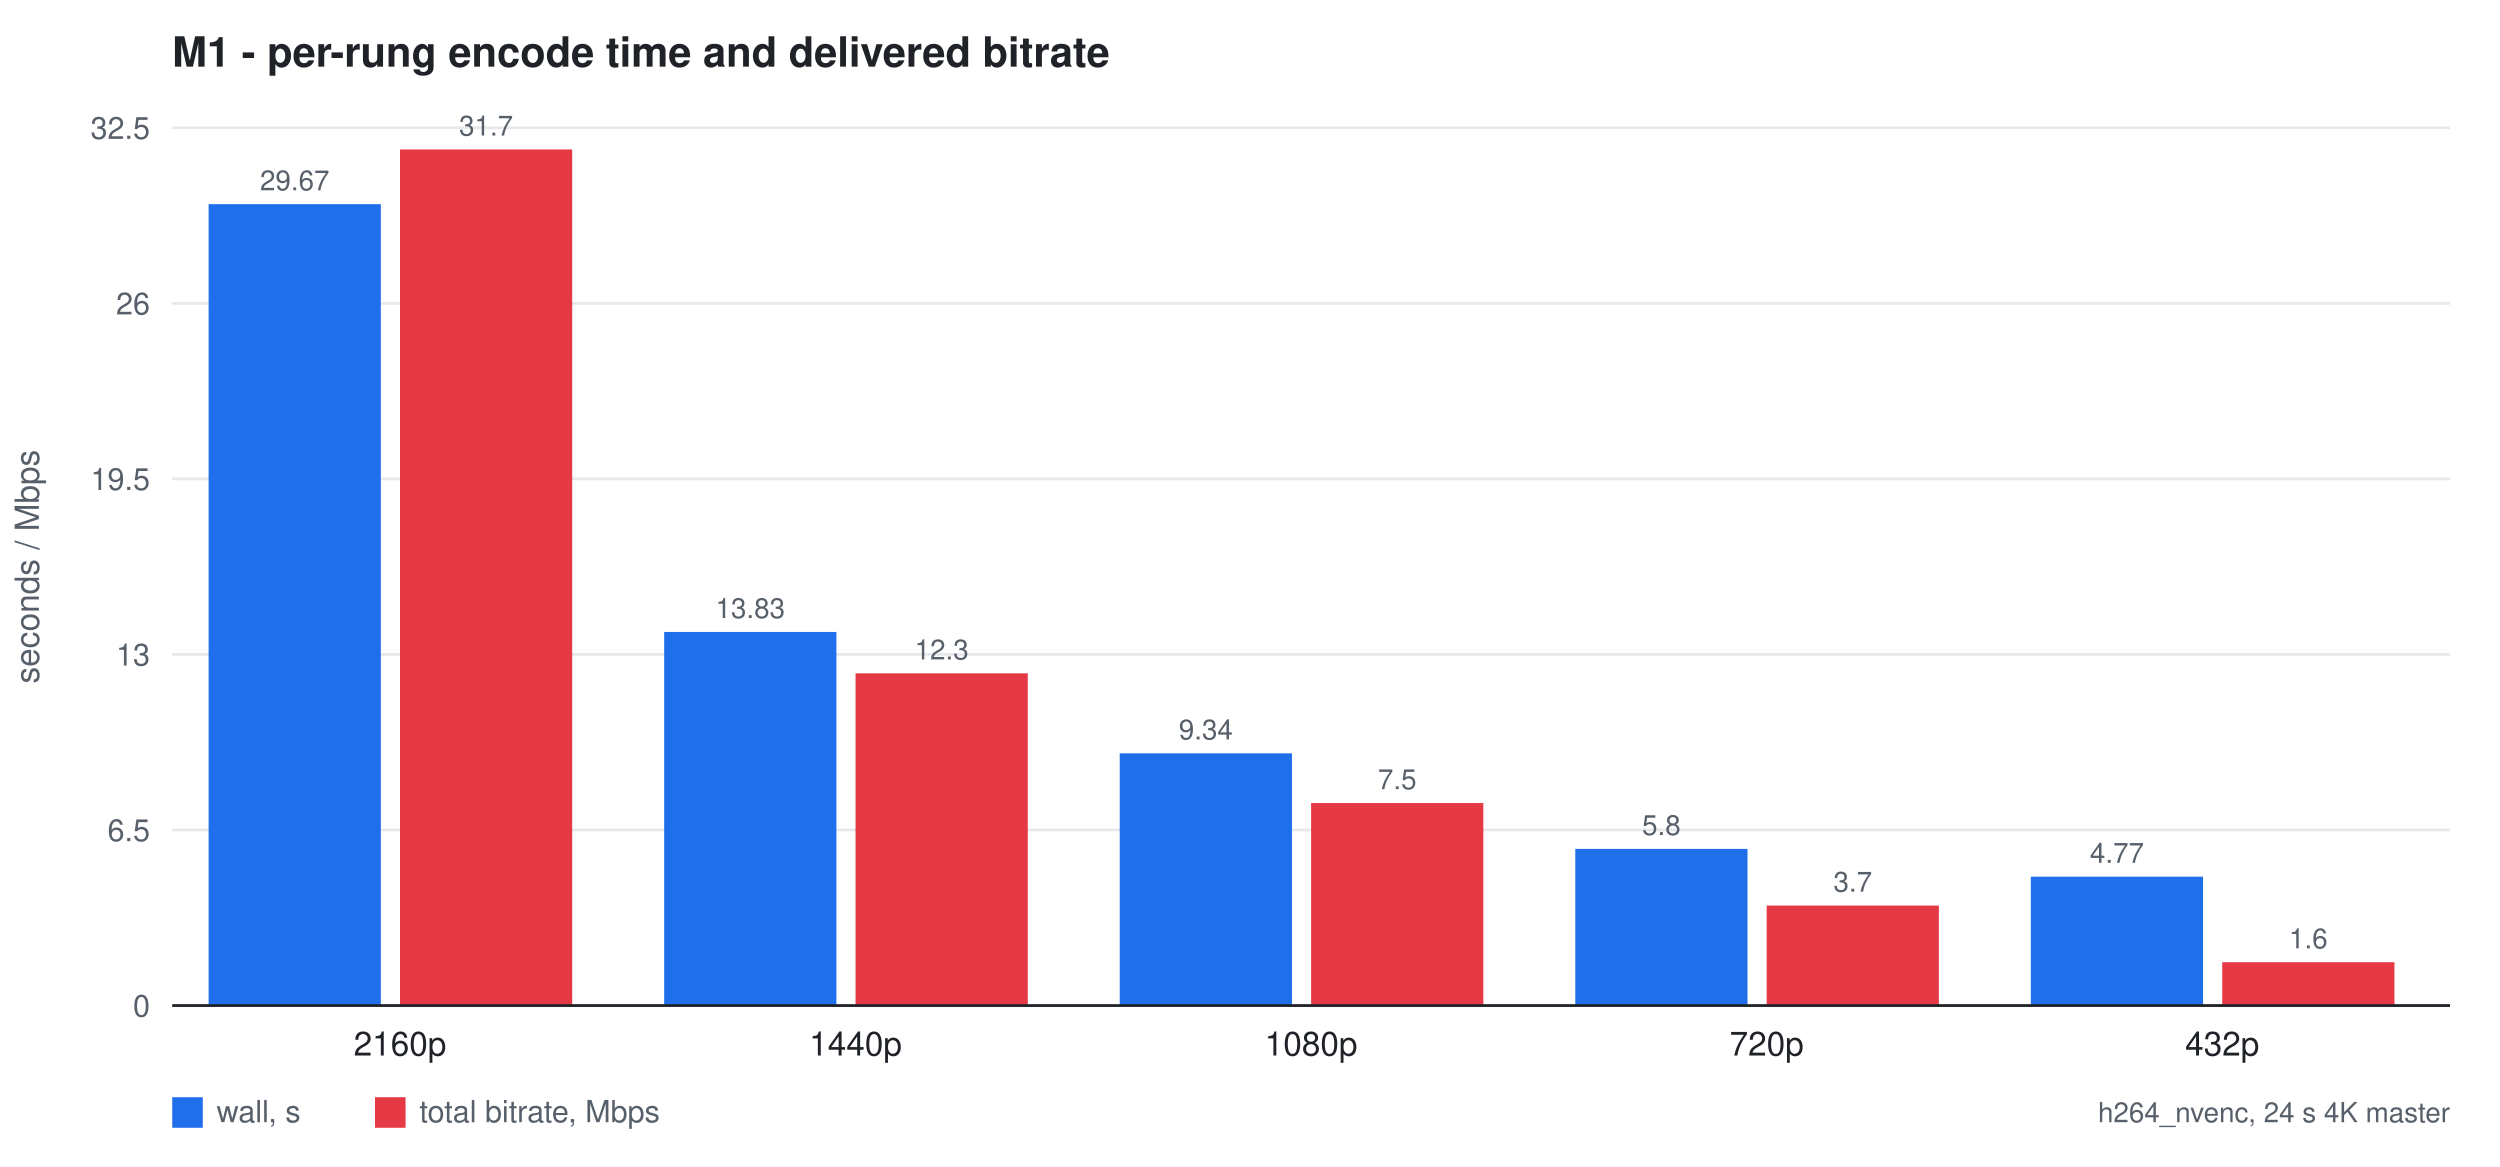
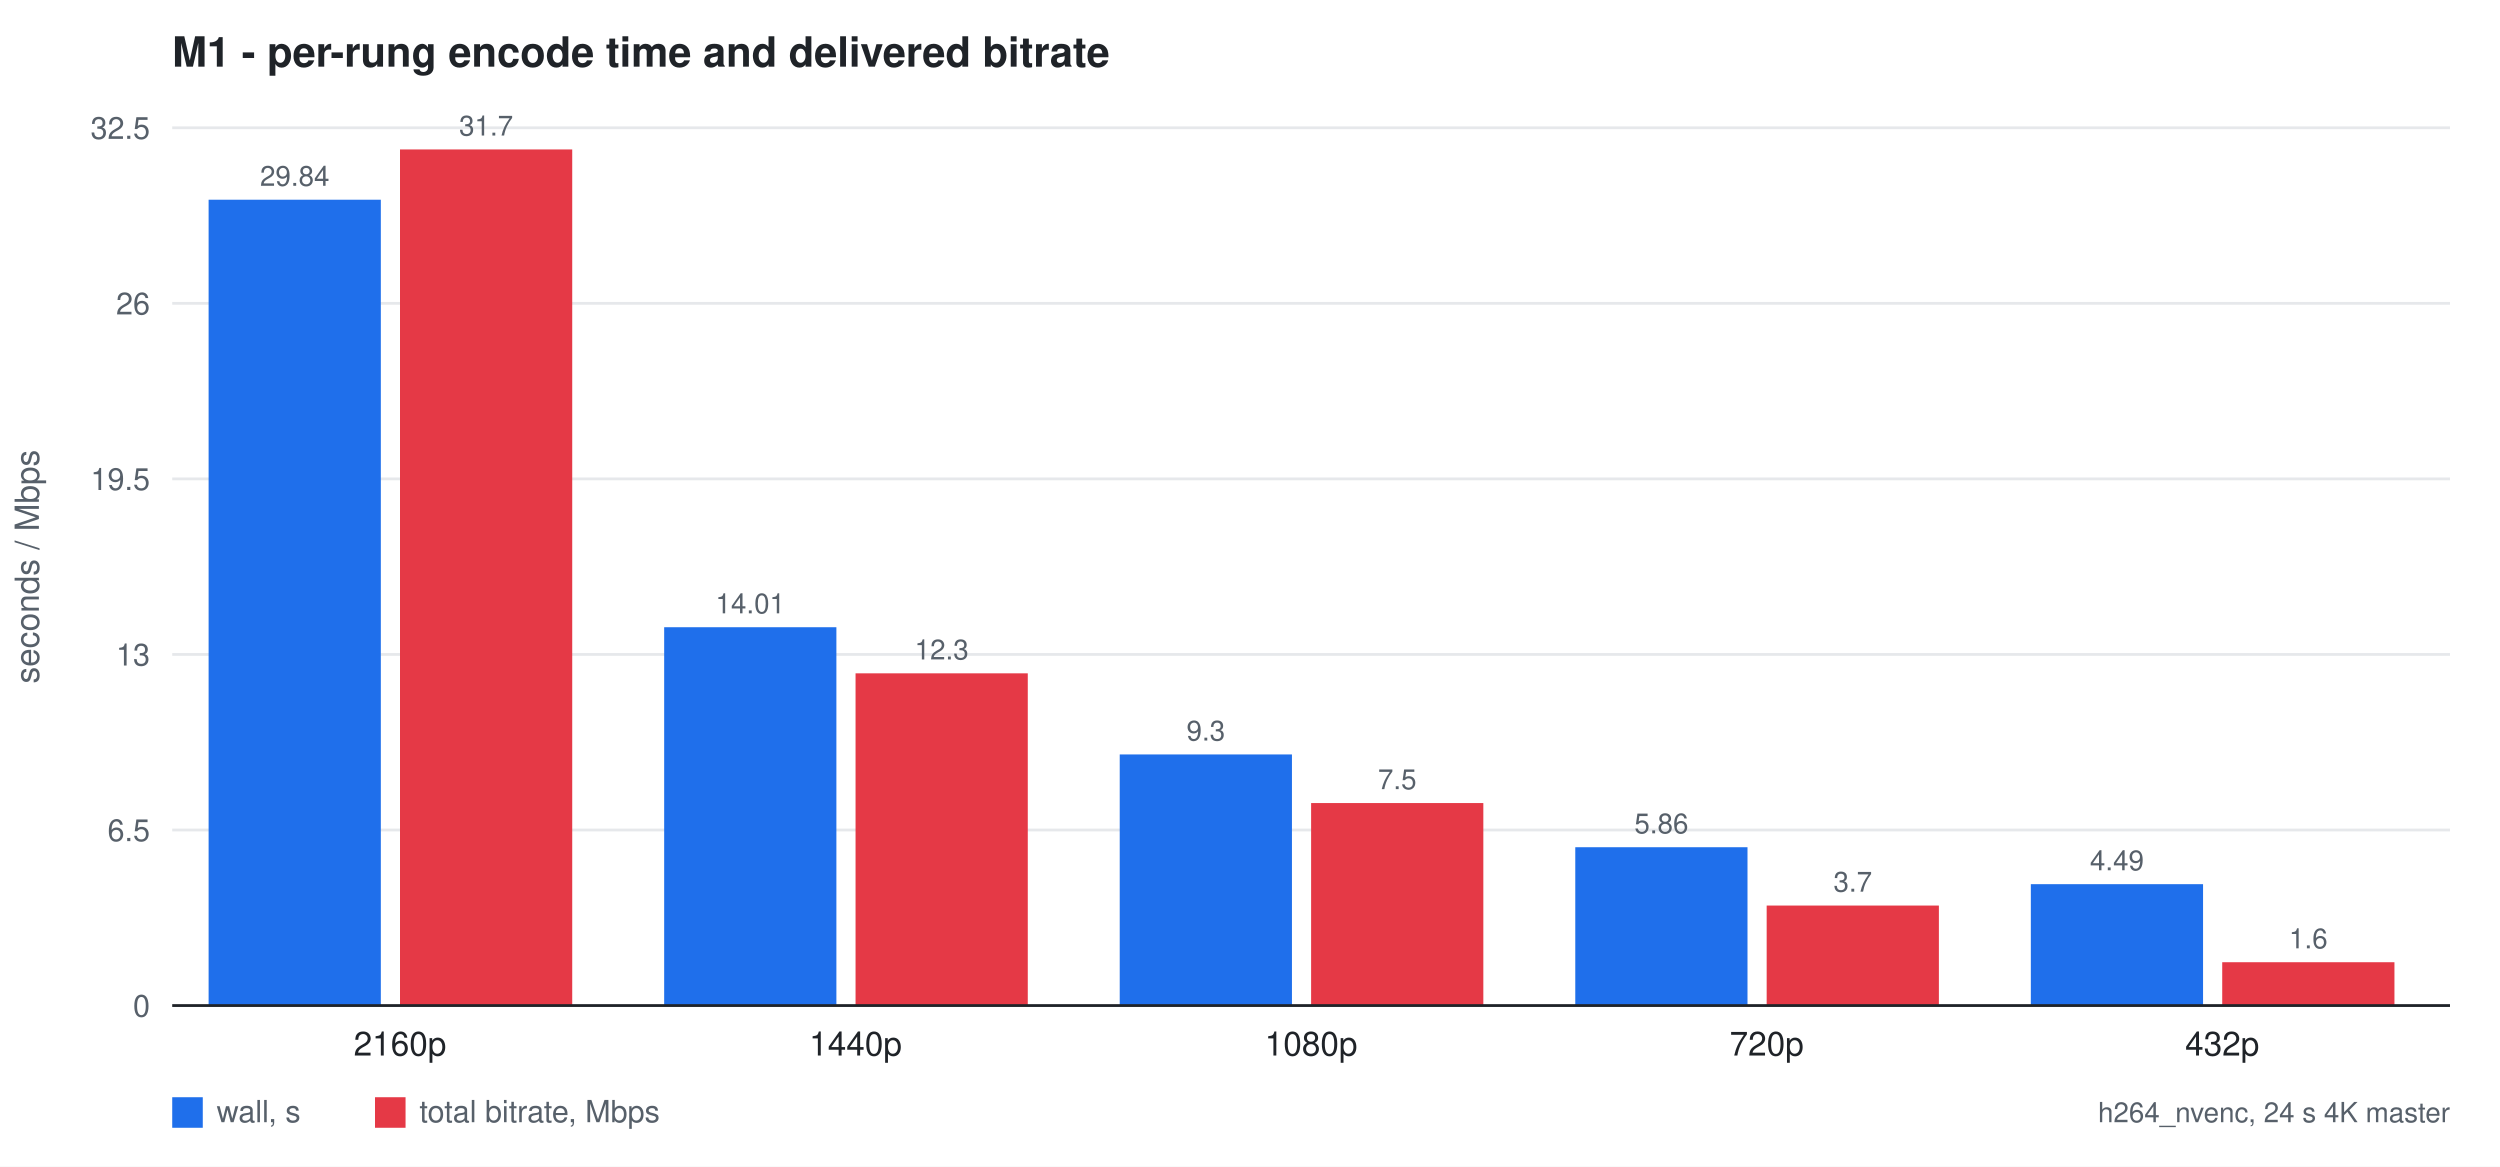
<svg xmlns="http://www.w3.org/2000/svg" width="900" height="420" viewBox="0 0 900 420" font-family="-apple-system,Segoe UI,Helvetica,Arial,sans-serif" role="img" aria-label="M1 - per-rung encode time and delivered bitrate">
  <rect width="900" height="420" fill="#ffffff" />
  <line x1="62" y1="362.0" x2="882" y2="362.0" stroke="#e6e8eb" />
  <text x="54" y="366.0" text-anchor="end" font-size="11" fill="#57606a">0</text>
  <line x1="62" y1="298.8" x2="882" y2="298.8" stroke="#e6e8eb" />
  <text x="54" y="302.8" text-anchor="end" font-size="11" fill="#57606a">6.5</text>
  <line x1="62" y1="235.6" x2="882" y2="235.6" stroke="#e6e8eb" />
  <text x="54" y="239.6" text-anchor="end" font-size="11" fill="#57606a">13</text>
  <line x1="62" y1="172.4" x2="882" y2="172.4" stroke="#e6e8eb" />
  <text x="54" y="176.4" text-anchor="end" font-size="11" fill="#57606a">19.5</text>
  <line x1="62" y1="109.2" x2="882" y2="109.2" stroke="#e6e8eb" />
  <text x="54" y="113.2" text-anchor="end" font-size="11" fill="#57606a">26</text>
  <line x1="62" y1="46.0" x2="882" y2="46.0" stroke="#e6e8eb" />
  <text x="54" y="50.0" text-anchor="end" font-size="11" fill="#57606a">32.5</text>
  <text x="144.0" y="380" text-anchor="middle" font-size="12" fill="#1f2328">2160p</text>
-   <rect x="75.1" y="73.5" width="62.0" height="288.5" fill="#1f6feb" />
-   <text x="106.1" y="68.5" text-anchor="middle" font-size="10" fill="#57606a">29.67</text>
+   <rect x="75.1" y="71.9" width="62.0" height="290.1" fill="#1f6feb" />
+   <text x="106.1" y="66.9" text-anchor="middle" font-size="10" fill="#57606a">29.84</text>
  <rect x="144.0" y="53.8" width="62.0" height="308.2" fill="#e53946" />
  <text x="175.0" y="48.8" text-anchor="middle" font-size="10" fill="#57606a">31.7</text>
  <text x="308.0" y="380" text-anchor="middle" font-size="12" fill="#1f2328">1440p</text>
-   <rect x="239.1" y="227.5" width="62.0" height="134.5" fill="#1f6feb" />
-   <text x="270.1" y="222.5" text-anchor="middle" font-size="10" fill="#57606a">13.83</text>
+   <rect x="239.1" y="225.8" width="62.0" height="136.2" fill="#1f6feb" />
+   <text x="270.1" y="220.8" text-anchor="middle" font-size="10" fill="#57606a">14.01</text>
  <rect x="308.0" y="242.4" width="62.0" height="119.6" fill="#e53946" />
  <text x="339.0" y="237.4" text-anchor="middle" font-size="10" fill="#57606a">12.3</text>
  <text x="472.0" y="380" text-anchor="middle" font-size="12" fill="#1f2328">1080p</text>
-   <rect x="403.1" y="271.2" width="62.0" height="90.8" fill="#1f6feb" />
-   <text x="434.1" y="266.2" text-anchor="middle" font-size="10" fill="#57606a">9.34</text>
+   <rect x="403.1" y="271.6" width="62.0" height="90.4" fill="#1f6feb" />
+   <text x="434.1" y="266.6" text-anchor="middle" font-size="10" fill="#57606a">9.3</text>
  <rect x="472.0" y="289.1" width="62.0" height="72.9" fill="#e53946" />
  <text x="503.0" y="284.1" text-anchor="middle" font-size="10" fill="#57606a">7.5</text>
  <text x="636.0" y="380" text-anchor="middle" font-size="12" fill="#1f2328">720p</text>
-   <rect x="567.1" y="305.6" width="62.0" height="56.4" fill="#1f6feb" />
-   <text x="598.1" y="300.6" text-anchor="middle" font-size="10" fill="#57606a">5.8</text>
+   <rect x="567.1" y="305.0" width="62.0" height="57.0" fill="#1f6feb" />
+   <text x="598.1" y="300.0" text-anchor="middle" font-size="10" fill="#57606a">5.86</text>
  <rect x="636.0" y="326.0" width="62.0" height="36.0" fill="#e53946" />
  <text x="667.0" y="321.0" text-anchor="middle" font-size="10" fill="#57606a">3.7</text>
  <text x="800.0" y="380" text-anchor="middle" font-size="12" fill="#1f2328">432p</text>
-   <rect x="731.1" y="315.6" width="62.0" height="46.4" fill="#1f6feb" />
-   <text x="762.1" y="310.6" text-anchor="middle" font-size="10" fill="#57606a">4.77</text>
+   <rect x="731.1" y="318.3" width="62.0" height="43.7" fill="#1f6feb" />
+   <text x="762.1" y="313.3" text-anchor="middle" font-size="10" fill="#57606a">4.49</text>
  <rect x="800.0" y="346.4" width="62.0" height="15.6" fill="#e53946" />
  <text x="831.0" y="341.4" text-anchor="middle" font-size="10" fill="#57606a">1.6</text>
  <line x1="62" y1="362" x2="882" y2="362" stroke="#1f2328" stroke-width="1" />
  <text x="14" y="204.0" font-size="12" fill="#57606a" transform="rotate(-90 14 204.0)" text-anchor="middle">seconds / Mbps</text>
  <text x="62" y="24" font-size="15" font-weight="600" fill="#1f2328">M1 - per-rung encode time and delivered bitrate</text>
  <rect x="62" y="395" width="11" height="11" fill="#1f6feb" />
  <text x="78" y="404" font-size="11" fill="#57606a">wall, s</text>
  <rect x="135" y="395" width="11" height="11" fill="#e53946" />
  <text x="151" y="404" font-size="11" fill="#57606a">total bitrate, Mbps</text>
  <text x="882" y="404" text-anchor="end" font-size="10" fill="#57606a">h264_nvenc, 24 s 4K master</text>
</svg>
